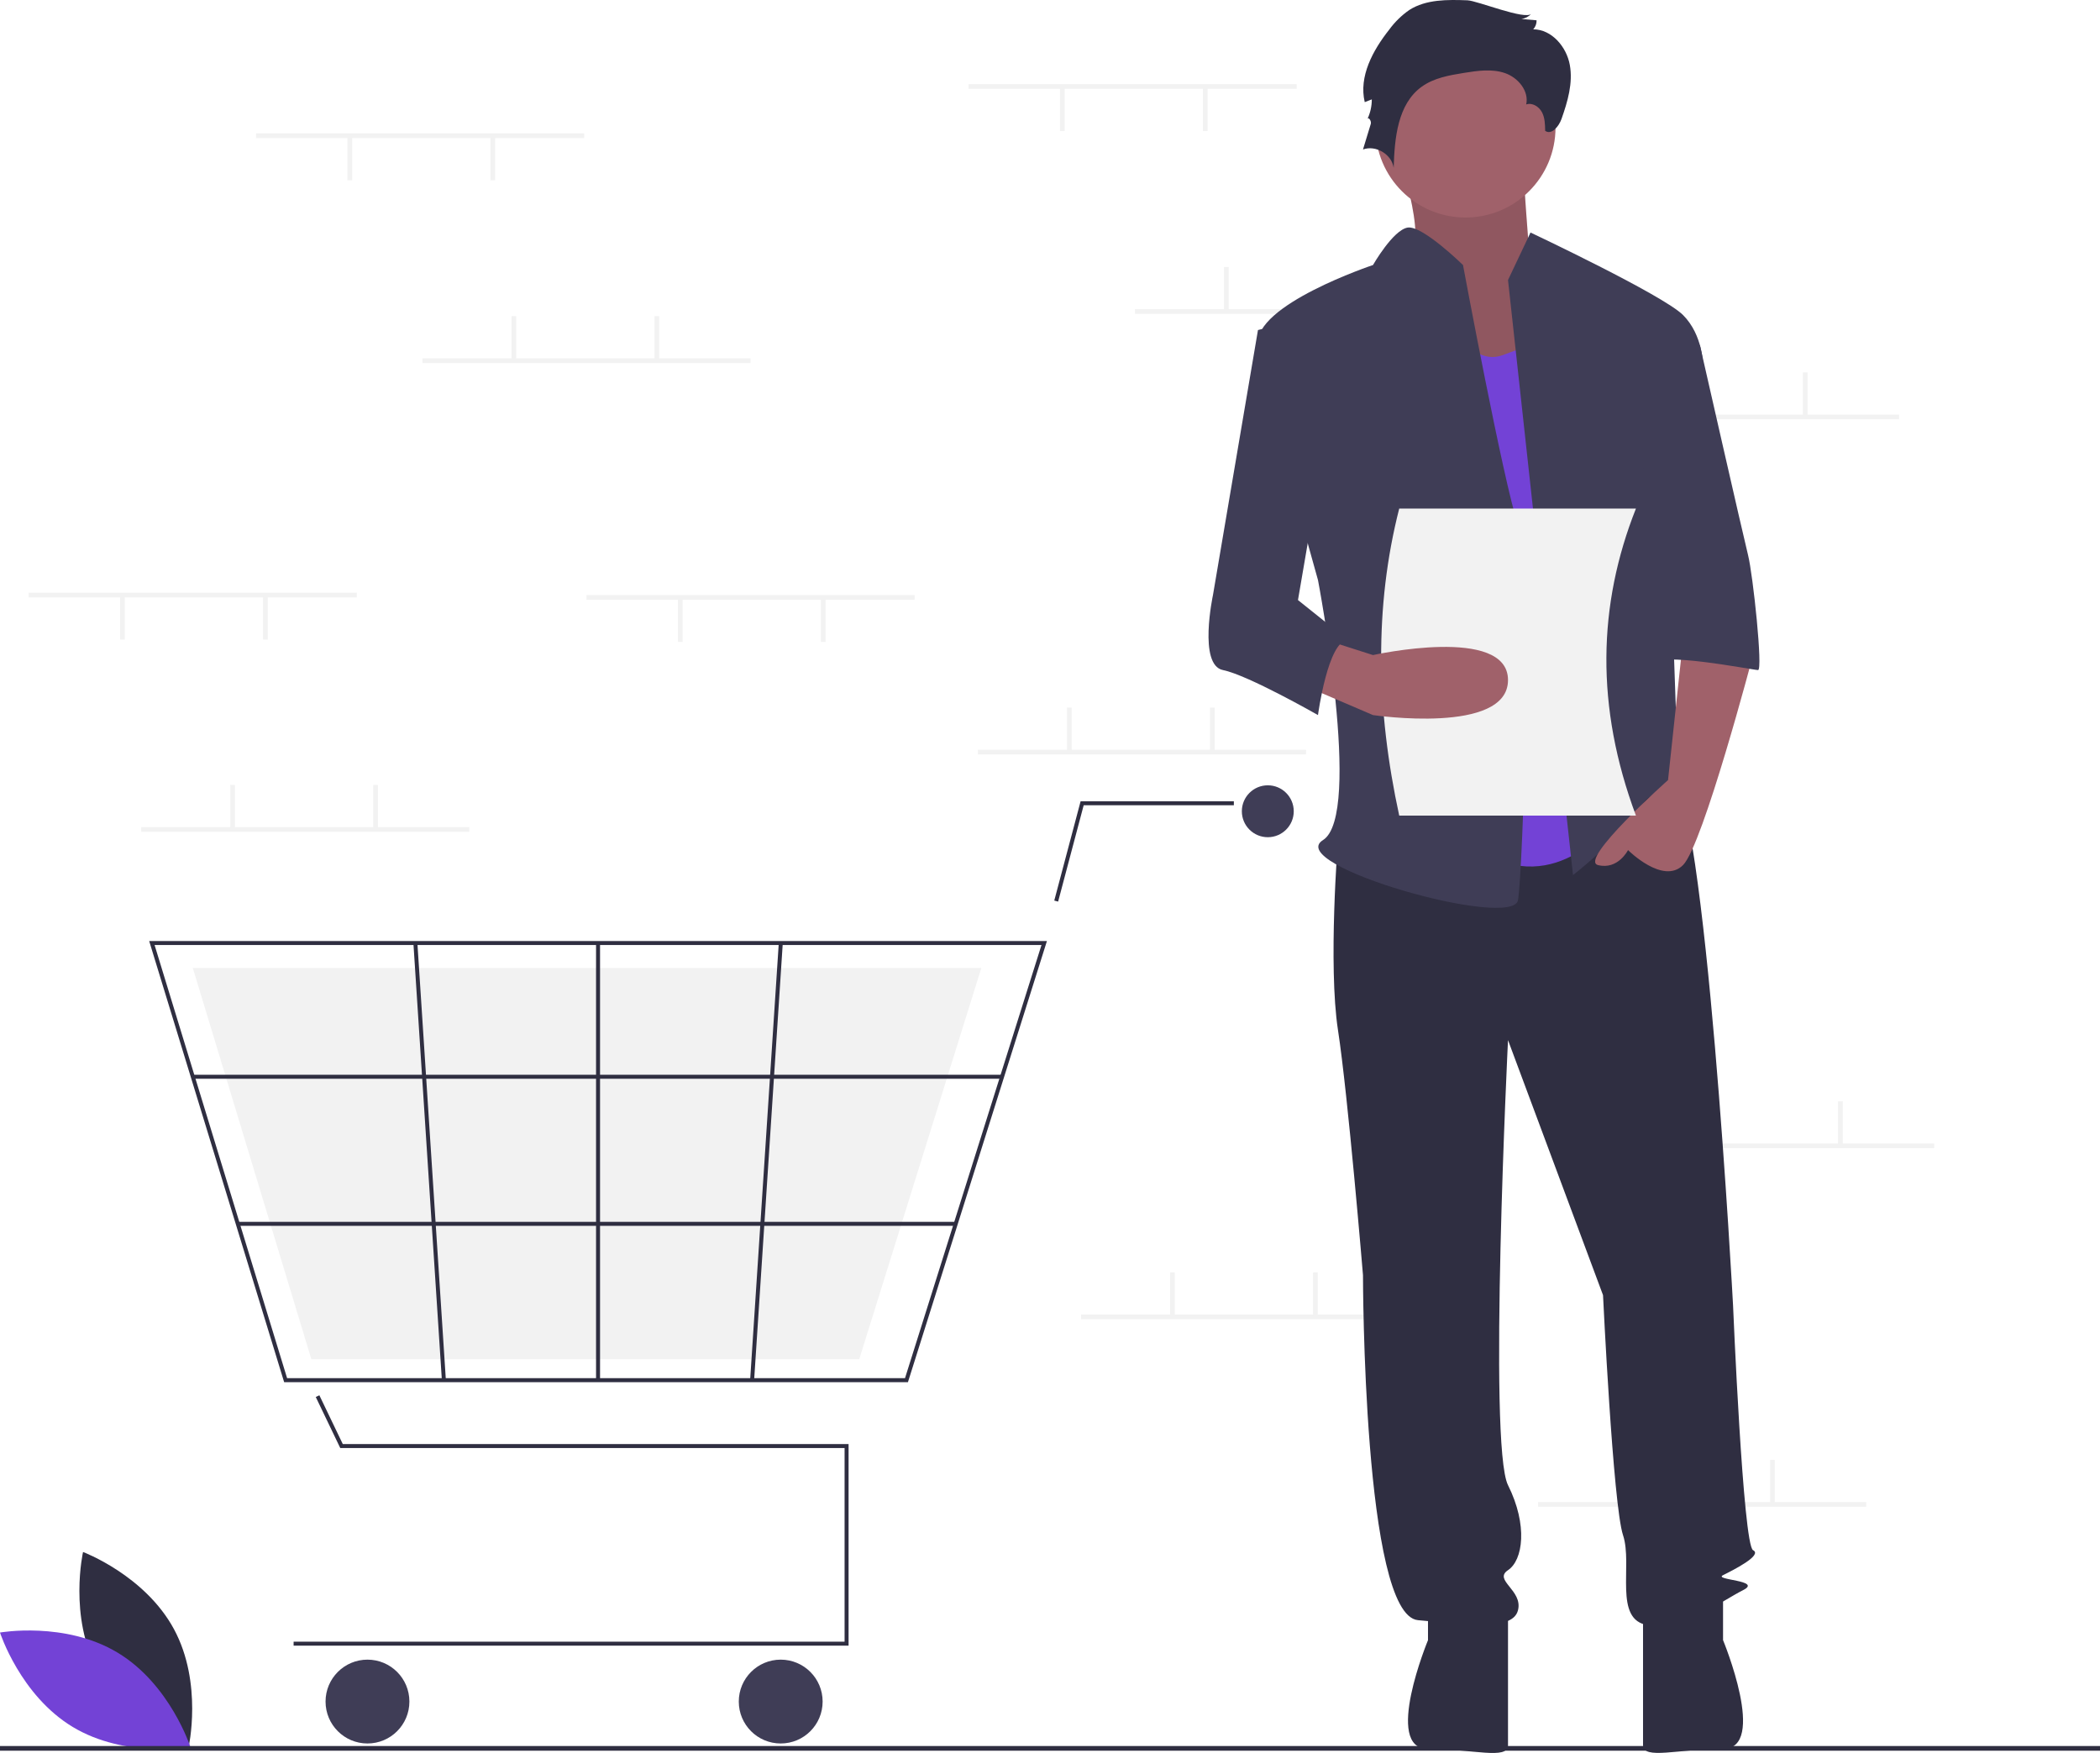
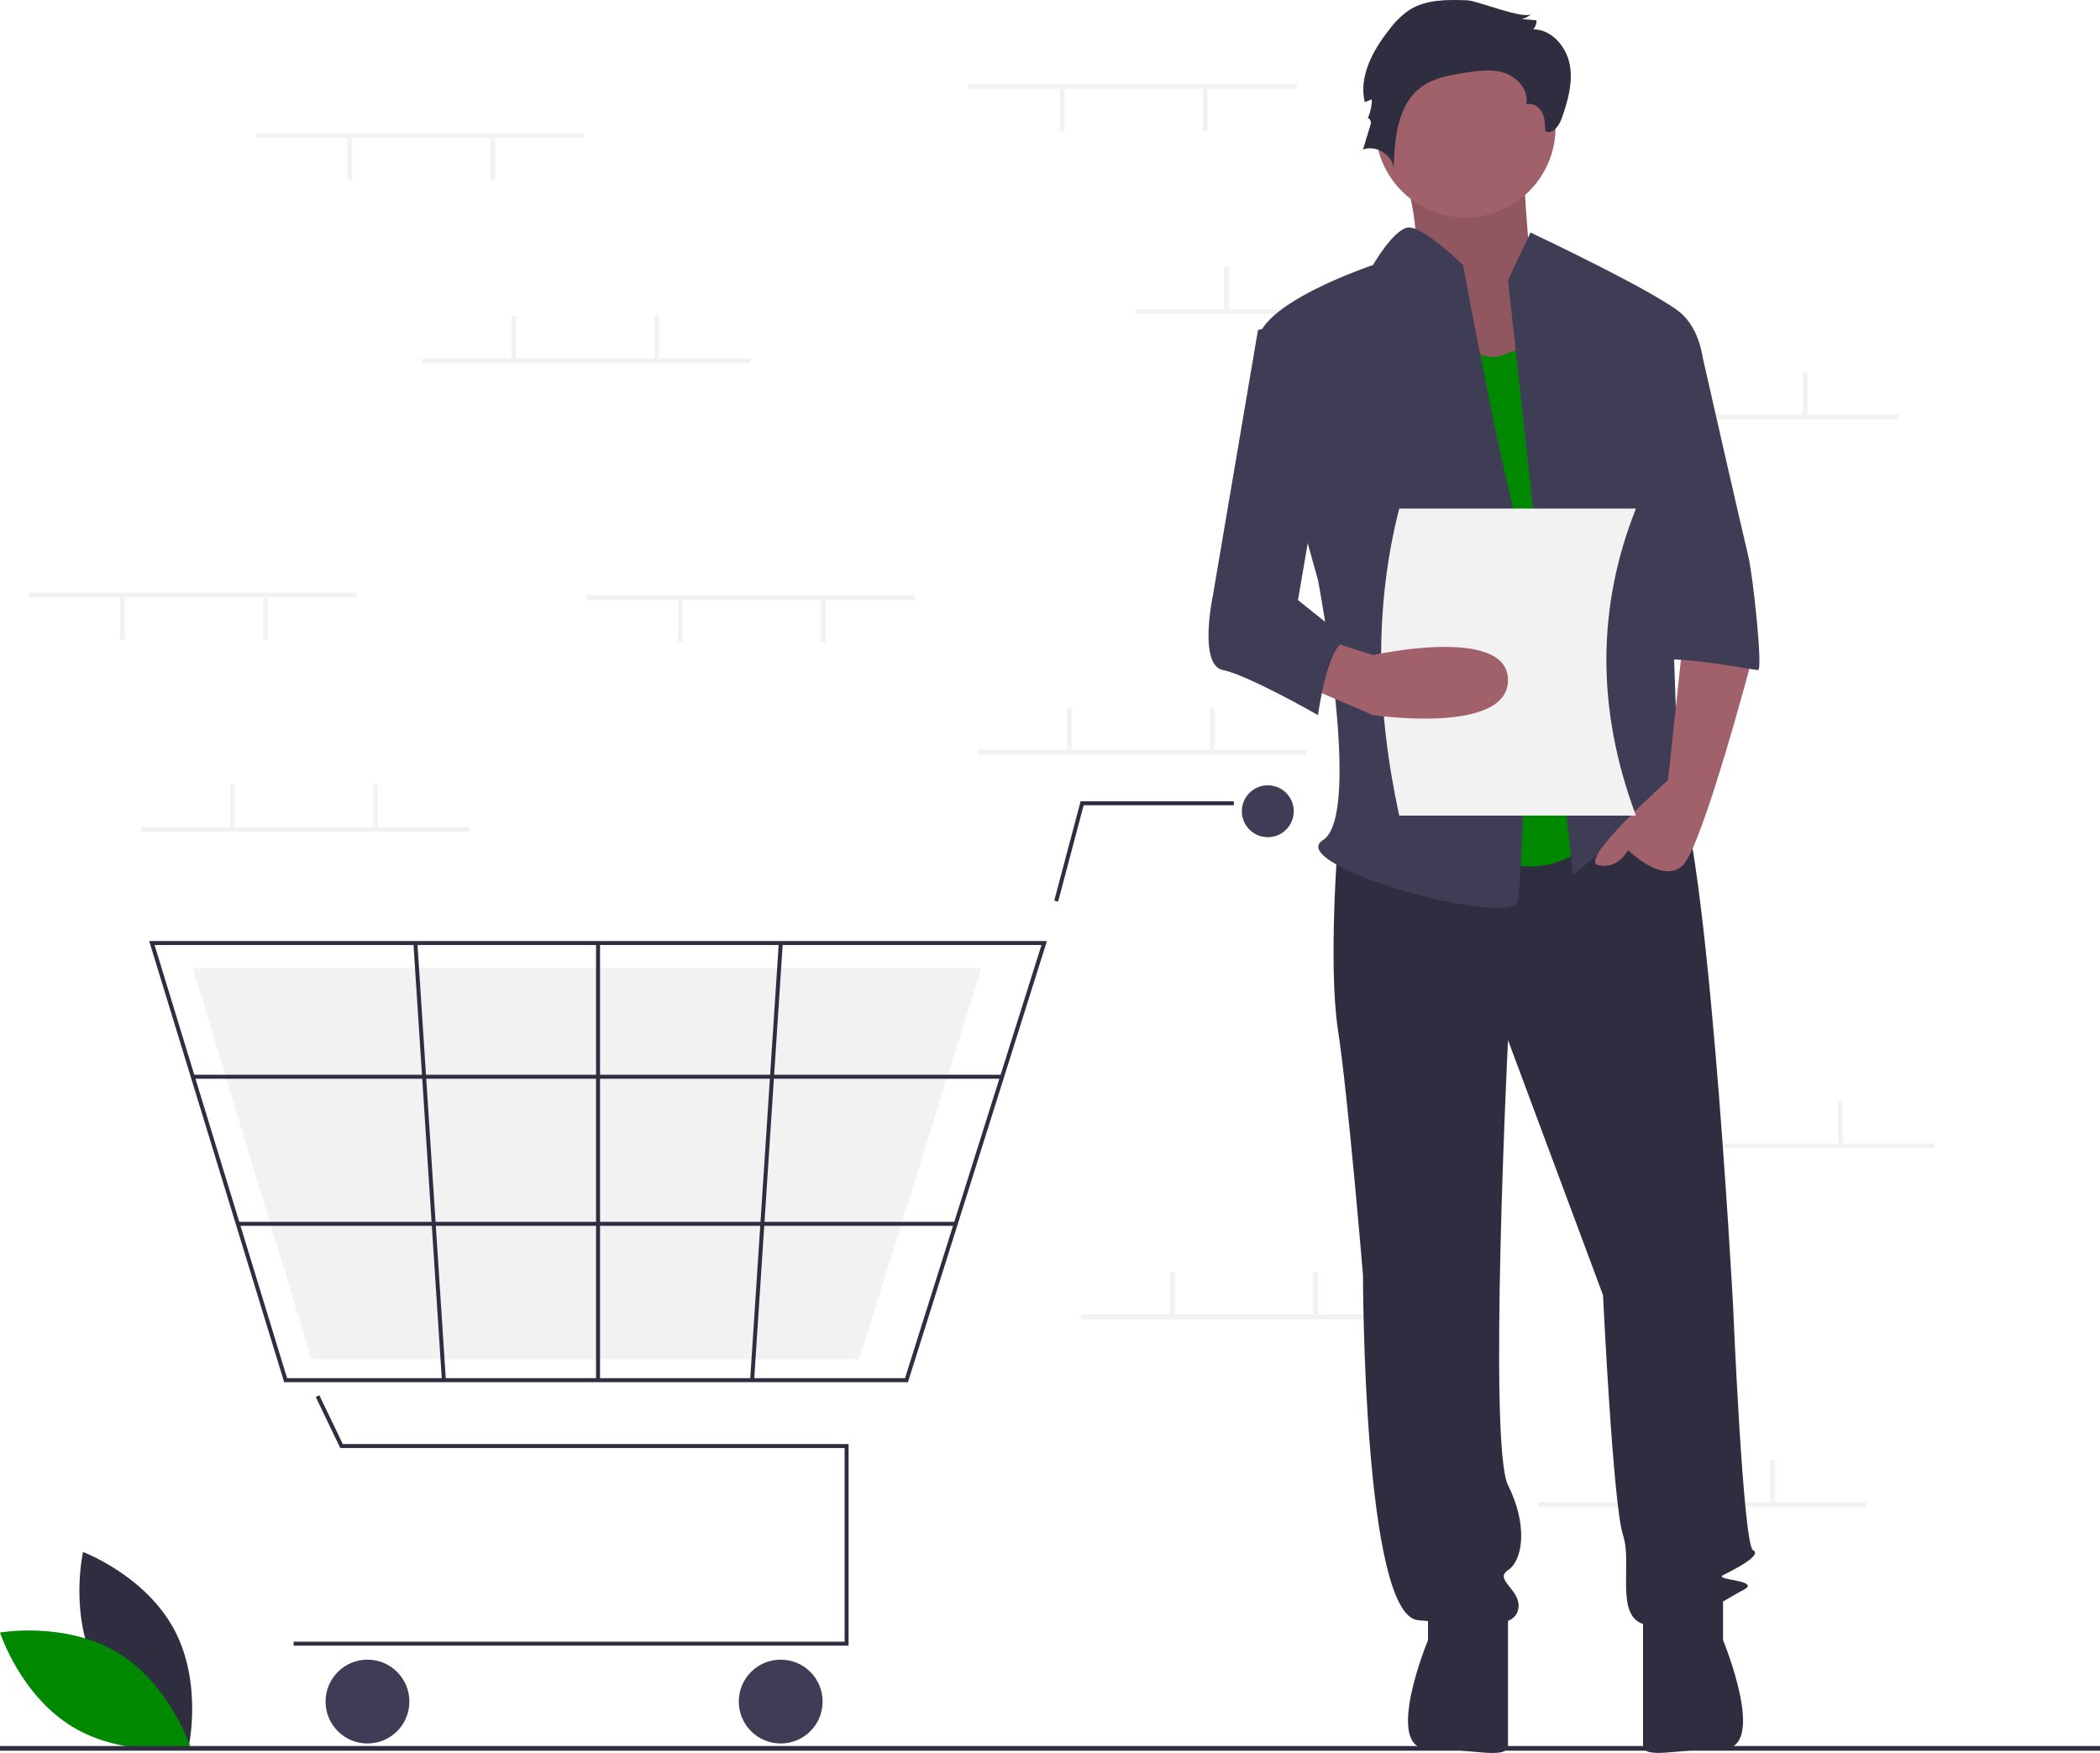
- <svg xmlns="http://www.w3.org/2000/svg" id="ffc6eb9a-0ec0-429c-85a8-ff38b44048bf" data-name="Layer 1" width="896" height="747.971" viewBox="0 0 896 747.971">
+ <svg xmlns="http://www.w3.org/2000/svg" data-name="Layer 1" width="896" height="747.971" viewBox="0 0 896 747.971">
  <path d="M193.634,788.752c12.428,23.049,38.806,32.944,38.806,32.944s6.227-27.475-6.201-50.524-38.806-32.944-38.806-32.944S181.206,765.703,193.634,788.752Z" transform="translate(-152 -76.01429)" fill="#2f2e41" />
-   <path d="M202.177,781.169c22.438,13.5,31.08,40.314,31.08,40.314s-27.738,4.927-50.177-8.573S152,772.596,152,772.596,179.738,767.67,202.177,781.169Z" transform="translate(-152 -76.01429)" fill="#7342d6" />
+   <path d="M202.177,781.169c22.438,13.5,31.08,40.314,31.08,40.314s-27.738,4.927-50.177-8.573S152,772.596,152,772.596,179.738,767.67,202.177,781.169Z" transform="translate(-152 -76.01429)" fill="#008800" />
  <rect x="413.248" y="35.908" width="140" height="2" fill="#f2f2f2" />
  <rect x="513.249" y="37.408" width="2" height="18.5" fill="#f2f2f2" />
  <rect x="452.248" y="37.408" width="2" height="18.5" fill="#f2f2f2" />
  <rect x="484.248" y="131.908" width="140" height="2" fill="#f2f2f2" />
  <rect x="522.249" y="113.908" width="2" height="18.5" fill="#f2f2f2" />
  <rect x="583.249" y="113.908" width="2" height="18.5" fill="#f2f2f2" />
  <rect x="670.249" y="176.908" width="140" height="2" fill="#f2f2f2" />
  <rect x="708.249" y="158.908" width="2" height="18.5" fill="#f2f2f2" />
  <rect x="769.249" y="158.908" width="2" height="18.5" fill="#f2f2f2" />
  <rect x="656.249" y="640.908" width="140" height="2" fill="#f2f2f2" />
  <rect x="694.249" y="622.908" width="2" height="18.5" fill="#f2f2f2" />
  <rect x="755.249" y="622.908" width="2" height="18.5" fill="#f2f2f2" />
  <rect x="417.248" y="319.908" width="140" height="2" fill="#f2f2f2" />
  <rect x="455.248" y="301.908" width="2" height="18.5" fill="#f2f2f2" />
  <rect x="516.249" y="301.908" width="2" height="18.5" fill="#f2f2f2" />
  <rect x="461.248" y="560.908" width="140" height="2" fill="#f2f2f2" />
  <rect x="499.248" y="542.908" width="2" height="18.5" fill="#f2f2f2" />
  <rect x="560.249" y="542.908" width="2" height="18.5" fill="#f2f2f2" />
  <rect x="685.249" y="487.908" width="140" height="2" fill="#f2f2f2" />
  <rect x="723.249" y="469.908" width="2" height="18.5" fill="#f2f2f2" />
  <rect x="784.249" y="469.908" width="2" height="18.5" fill="#f2f2f2" />
  <polygon points="362.06 702.184 125.274 702.184 125.274 700.481 360.356 700.481 360.356 617.861 145.18 617.861 134.727 596.084 136.263 595.347 146.252 616.157 362.06 616.157 362.06 702.184" fill="#2f2e41" />
  <circle cx="156.789" cy="726.033" r="17.887" fill="#3f3d56" />
  <circle cx="333.101" cy="726.033" r="17.887" fill="#3f3d56" />
  <circle cx="540.927" cy="346.153" r="11.073" fill="#3f3d56" />
  <path d="M539.385,665.767H273.237L215.648,477.531H598.693l-.349,1.108Zm-264.889-1.704H538.136l58.234-184.83H217.951Z" transform="translate(-152 -76.01429)" fill="#2f2e41" />
  <polygon points="366.61 579.958 132.842 579.958 82.26 413.015 418.701 413.015 418.395 413.998 366.61 579.958" fill="#f2f2f2" />
  <polygon points="451.465 384.7 449.818 384.263 461.059 341.894 526.448 341.894 526.448 343.598 462.37 343.598 451.465 384.7" fill="#2f2e41" />
  <rect x="82.258" y="458.584" width="345.293" height="1.704" fill="#2f2e41" />
  <rect x="101.459" y="521.344" width="306.319" height="1.704" fill="#2f2e41" />
  <rect x="254.314" y="402.368" width="1.704" height="186.533" fill="#2f2e41" />
  <rect x="385.557" y="570.797" width="186.929" height="1.704" transform="translate(-274.7392 936.235) rotate(-86.24919)" fill="#2f2e41" />
  <rect x="334.457" y="478.185" width="1.704" height="186.929" transform="translate(-188.4687 -52.99638) rotate(-3.729)" fill="#2f2e41" />
  <rect y="745" width="896" height="2" fill="#2f2e41" />
  <path d="M747.411,137.89s14.618,41.606,5.622,48.007S783.394,244.573,783.394,244.573l47.229-12.802-25.863-43.74s-3.373-43.74-3.373-50.141S747.411,137.89,747.411,137.89Z" transform="translate(-152 -76.01429)" fill="#a0616a" />
  <path d="M747.411,137.89s14.618,41.606,5.622,48.007S783.394,244.573,783.394,244.573l47.229-12.802-25.863-43.74s-3.373-43.74-3.373-50.141S747.411,137.89,747.411,137.89Z" transform="translate(-152 -76.01429)" opacity="0.1" />
  <path d="M722.874,434.468s-4.267,53.341,0,81.079,10.668,104.549,10.668,104.549,0,145.089,23.47,147.222,40.539,4.267,42.673-4.267-10.668-12.802-4.267-17.069,8.535-19.203,0-36.272,0-189.895,0-189.895l40.539,108.816s4.267,89.614,8.535,102.415-4.267,36.272,10.668,38.406,32.005-10.668,40.539-14.936-12.802-4.267-8.535-6.401,17.069-8.535,12.802-10.668-8.535-104.549-8.535-104.549S879.697,414.199,864.762,405.664s-24.537,6.166-24.537,6.166Z" transform="translate(-152 -76.01429)" fill="#2f2e41" />
  <path d="M761.279,758.784v17.069s-19.203,46.399,0,46.399,34.138,4.808,34.138-1.593V763.051Z" transform="translate(-152 -76.01429)" fill="#2f2e41" />
  <path d="M887.165,758.754v17.069s19.203,46.399,0,46.399-34.138,4.808-34.138-1.593V763.021Z" transform="translate(-152 -76.01429)" fill="#2f2e41" />
  <circle cx="625.282" cy="54.408" r="38.406" fill="#a0616a" />
-   <path d="M765.547,201.9s10.668,32.005,27.738,25.604l17.069-6.401L840.225,425.934s-23.47,34.138-57.609,12.802S765.547,201.9,765.547,201.9Z" transform="translate(-152 -76.01429)" fill="#7342d6" />
+   <path d="M765.547,201.9s10.668,32.005,27.738,25.604l17.069-6.401L840.225,425.934s-23.47,34.138-57.609,12.802S765.547,201.9,765.547,201.9Z" transform="translate(-152 -76.01429)" fill="#008800" />
  <path d="M795.418,195.499l9.601-20.27s56.542,26.671,65.076,35.205,8.535,21.337,8.535,21.337l-14.936,53.341s4.267,117.351,4.267,121.618,14.936,27.738,4.267,19.203-12.802-17.069-21.337-4.267-27.738,27.738-27.738,27.738Z" transform="translate(-152 -76.01429)" fill="#3f3d56" />
  <path d="M870.096,349.122l-6.401,59.742s-38.406,34.138-29.871,36.272,12.802-6.401,12.802-6.401,14.936,14.936,23.47,6.401S899.967,355.523,899.967,355.523Z" transform="translate(-152 -76.01429)" fill="#a0616a" />
  <path d="M778.1,76.144c-8.514-.304-17.625-.455-24.804,4.133a36.313,36.313,0,0,0-8.572,8.392c-6.992,8.838-13.033,19.959-10.436,30.925l3.016-1.176a19.751,19.751,0,0,1-1.905,8.463c.425-1.235,1.847.762,1.466,2.011L733.543,139.792c5.462-2.002,12.257,2.052,13.088,7.81.38-12.661,1.693-27.18,11.964-34.593,5.18-3.739,11.735-4.88,18.042-5.894,5.818-.935,11.918-1.827,17.491.089s10.319,7.615,9.055,13.371c2.57-.885,5.444.906,6.713,3.309s1.337,5.237,1.375,7.955c2.739,1.936,5.856-1.908,6.973-5.071,2.62-7.424,4.949-15.327,3.538-23.073s-7.723-15.148-15.596-15.174a5.467,5.467,0,0,0,1.422-3.849l-6.489-.548a7.172,7.172,0,0,0,4.286-2.26C802.798,84.731,782.313,76.295,778.1,76.144Z" transform="translate(-152 -76.01429)" fill="#2f2e41" />
  <path d="M776.215,189.098s-17.369-17.021-23.62-15.978S737.809,189.098,737.809,189.098s-51.208,17.069-49.074,34.138S714.339,323.518,714.339,323.518s19.203,100.282,2.134,110.95,81.079,38.406,83.213,25.604,6.401-140.821,0-160.024S776.215,189.098,776.215,189.098Z" transform="translate(-152 -76.01429)" fill="#3f3d56" />
  <path d="M850.893,223.236h26.383S895.7,304.315,897.833,312.85s6.401,49.074,4.267,49.074-44.807-8.535-44.807-2.134Z" transform="translate(-152 -76.01429)" fill="#3f3d56" />
  <path d="M850,424.014H749c-9.856-45.34-10.68-89.146,0-131H850C833.701,334.115,832.682,377.621,850,424.014Z" transform="translate(-152 -76.01429)" fill="#f2f2f2" />
  <path d="M707.938,368.325,737.809,381.127s57.609,8.535,57.609-14.936-57.609-10.668-57.609-10.668L718.605,349.383Z" transform="translate(-152 -76.01429)" fill="#a0616a" />
  <path d="M714.339,210.435l-25.604,6.401L669.532,329.919s-6.401,29.871,4.267,32.005S714.339,381.127,714.339,381.127s4.267-32.005,12.802-32.005L705.804,332.053,718.606,257.375Z" transform="translate(-152 -76.01429)" fill="#3f3d56" />
  <rect x="60.248" y="352.908" width="140" height="2" fill="#f2f2f2" />
  <rect x="98.249" y="334.908" width="2" height="18.5" fill="#f2f2f2" />
  <rect x="159.249" y="334.908" width="2" height="18.5" fill="#f2f2f2" />
  <rect x="109.249" y="56.908" width="140" height="2" fill="#f2f2f2" />
  <rect x="209.249" y="58.408" width="2" height="18.5" fill="#f2f2f2" />
  <rect x="148.249" y="58.408" width="2" height="18.5" fill="#f2f2f2" />
  <rect x="250.249" y="253.908" width="140" height="2" fill="#f2f2f2" />
  <rect x="350.248" y="255.408" width="2" height="18.5" fill="#f2f2f2" />
  <rect x="289.248" y="255.408" width="2" height="18.5" fill="#f2f2f2" />
  <rect x="12.248" y="252.908" width="140" height="2" fill="#f2f2f2" />
  <rect x="112.249" y="254.408" width="2" height="18.5" fill="#f2f2f2" />
  <rect x="51.248" y="254.408" width="2" height="18.5" fill="#f2f2f2" />
  <rect x="180.249" y="152.908" width="140" height="2" fill="#f2f2f2" />
  <rect x="218.249" y="134.908" width="2" height="18.5" fill="#f2f2f2" />
  <rect x="279.248" y="134.908" width="2" height="18.5" fill="#f2f2f2" />
</svg>
